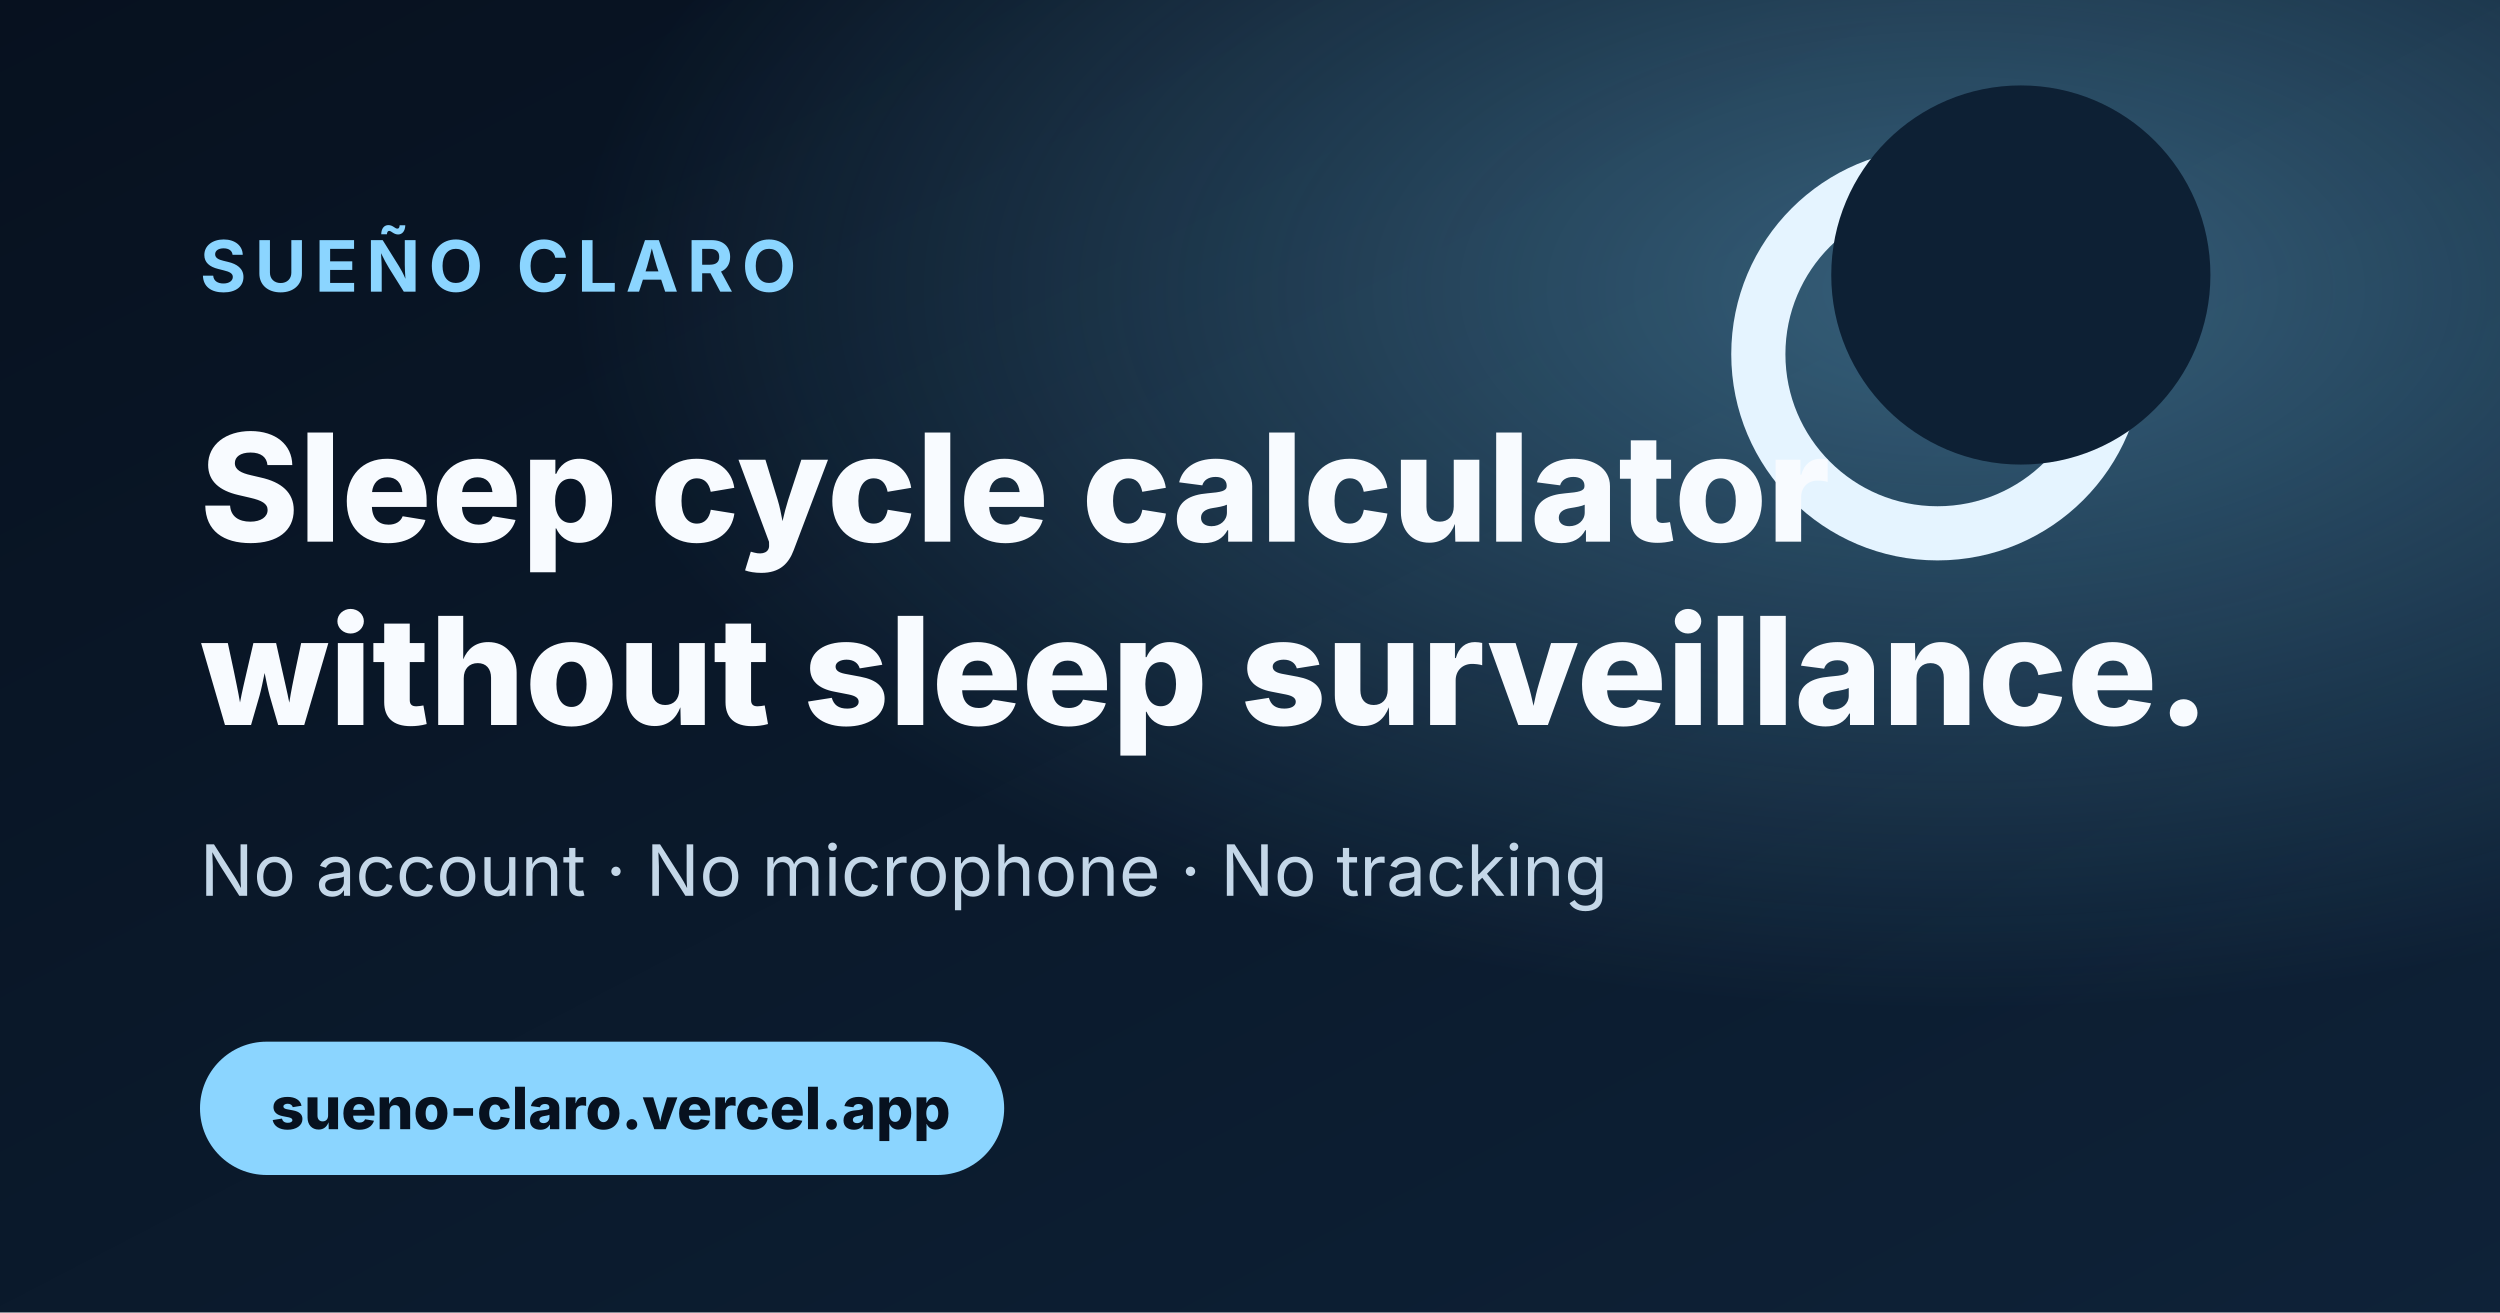
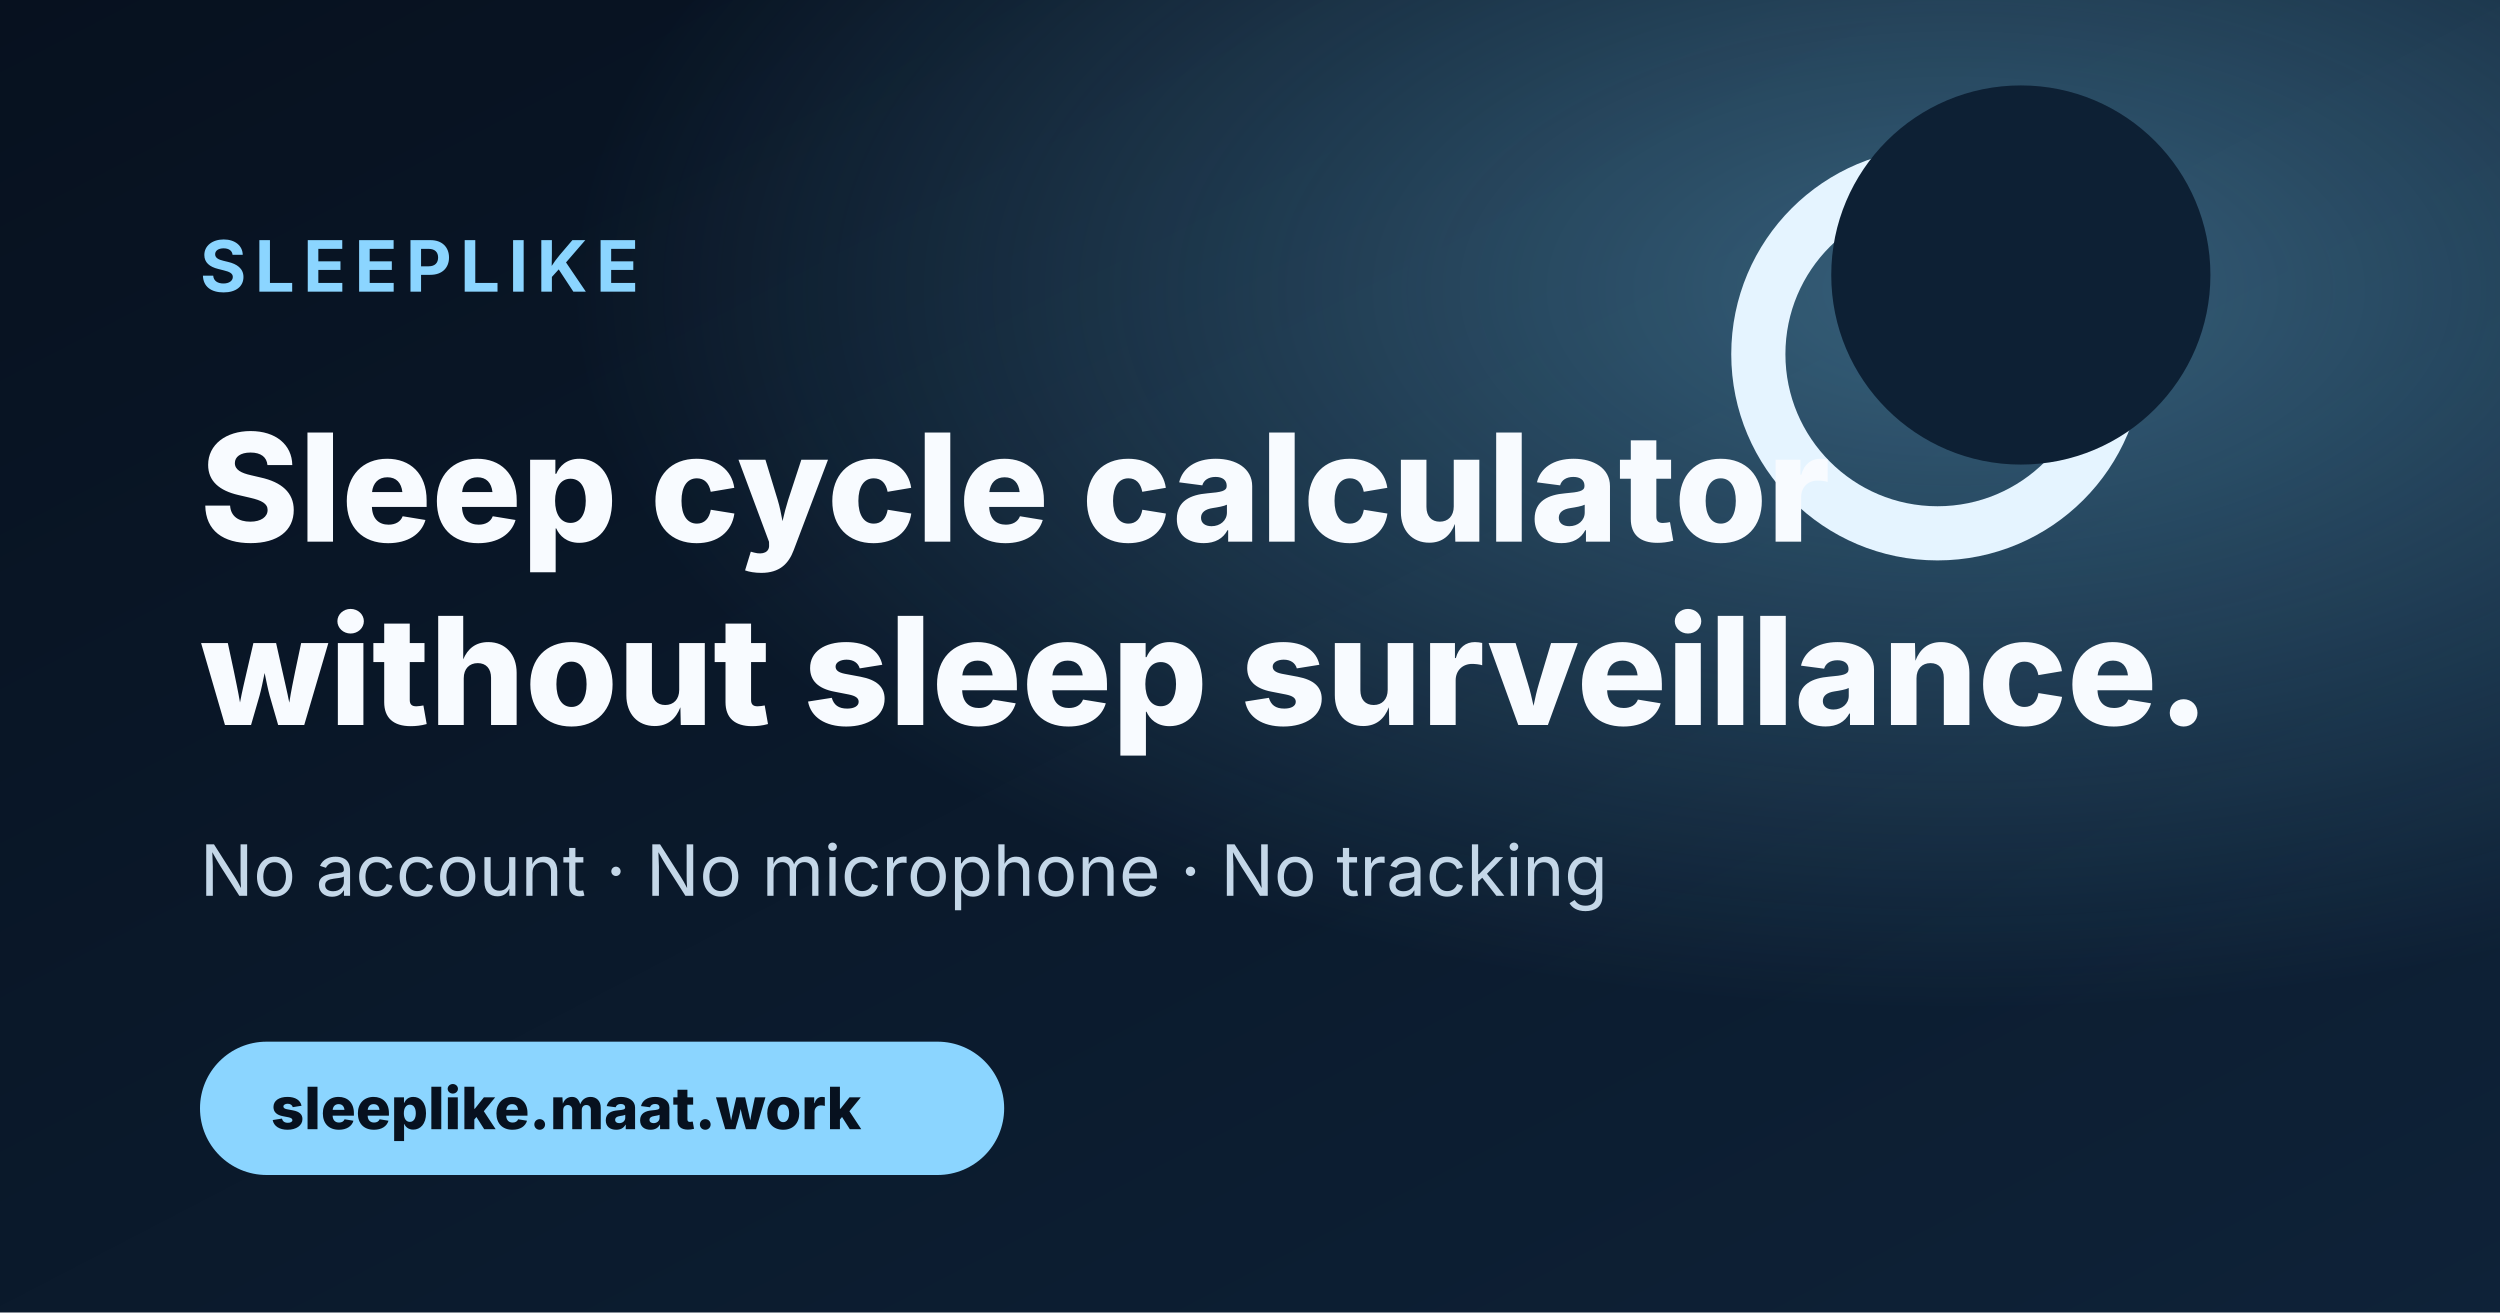
<svg xmlns="http://www.w3.org/2000/svg" width="1200" height="630" viewBox="0 0 1200 630" role="img" aria-labelledby="title desc">
  <defs>
    <linearGradient id="bg" x1="0" y1="0" x2="1" y2="1">
      <stop offset="0" stop-color="#07111f" />
      <stop offset="1" stop-color="#0e2238" />
    </linearGradient>
    <radialGradient id="glow" cx="0.78" cy="0.22" r="0.55">
      <stop offset="0" stop-color="#7dd3fc" stop-opacity="0.38" />
      <stop offset="1" stop-color="#7dd3fc" stop-opacity="0" />
    </radialGradient>
  </defs>
  <rect width="1200" height="630" fill="url(#bg)" />
  <rect width="1200" height="630" fill="url(#glow)" />
  <circle cx="930" cy="170" r="86" fill="none" stroke="#e5f4ff" stroke-width="26" />
  <circle cx="970" cy="132" r="91" fill="#0d2034" />
-   <text x="96" y="140" fill="#8bd5ff" font-family="Inter, ui-sans-serif, system-ui, -apple-system, BlinkMacSystemFont, Segoe UI, sans-serif" font-size="34" font-weight="700" letter-spacing="4">SUEÑO CLARO</text>
+   <text x="96" y="140" fill="#8bd5ff" font-family="Inter, ui-sans-serif, system-ui, -apple-system, BlinkMacSystemFont, Segoe UI, sans-serif" font-size="34" font-weight="700" letter-spacing="4">SLEEPLIKE</text>
  <text x="96" y="260" fill="#f8fbff" font-family="Inter, ui-sans-serif, system-ui, -apple-system, BlinkMacSystemFont, Segoe UI, sans-serif" font-size="72" font-weight="800">Sleep cycle calculator</text>
  <text x="96" y="348" fill="#f8fbff" font-family="Inter, ui-sans-serif, system-ui, -apple-system, BlinkMacSystemFont, Segoe UI, sans-serif" font-size="72" font-weight="800">without sleep surveillance.</text>
  <text x="96" y="430" fill="#c4d7e8" font-family="Inter, ui-sans-serif, system-ui, -apple-system, BlinkMacSystemFont, Segoe UI, sans-serif" font-size="34">No account · No microphone · No tracking</text>
  <rect x="96" y="500" width="386" height="64" rx="32" fill="#8bd5ff" />
-   <text x="130" y="542" fill="#07111f" font-family="Inter, ui-sans-serif, system-ui, -apple-system, BlinkMacSystemFont, Segoe UI, sans-serif" font-size="28" font-weight="800">sueno-claro.vercel.app</text>
+   <text x="130" y="542" fill="#07111f" font-family="Inter, ui-sans-serif, system-ui, -apple-system, BlinkMacSystemFont, Segoe UI, sans-serif" font-size="28" font-weight="800">sleeplike.maat.work</text>
</svg>
